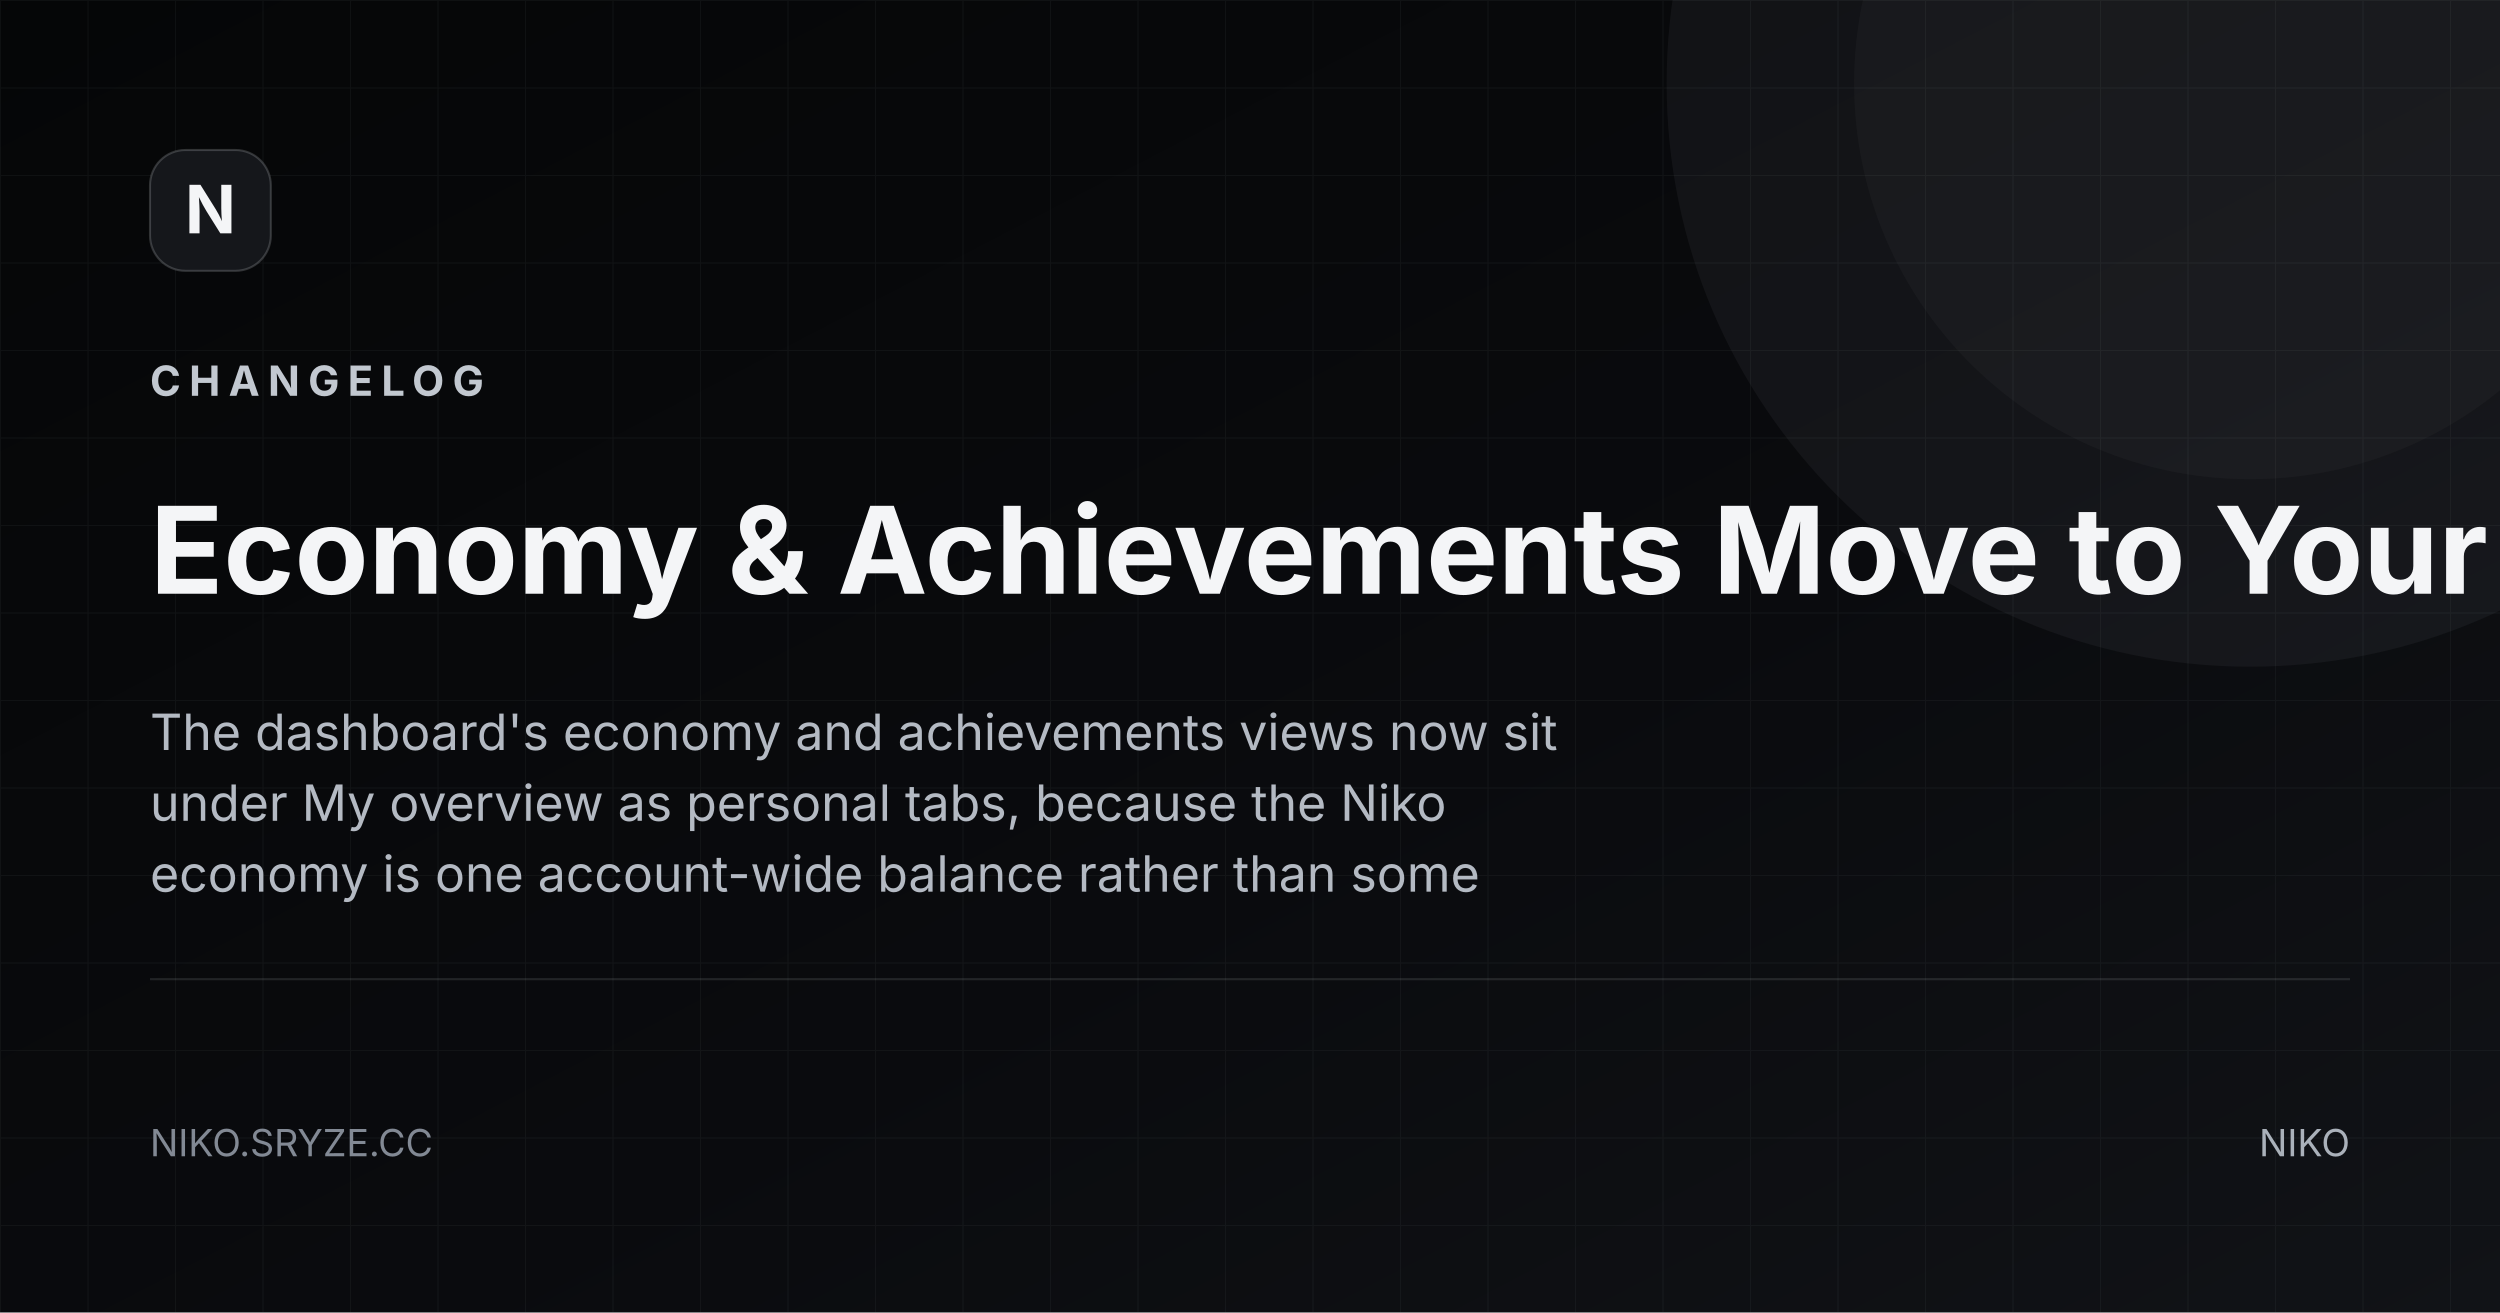
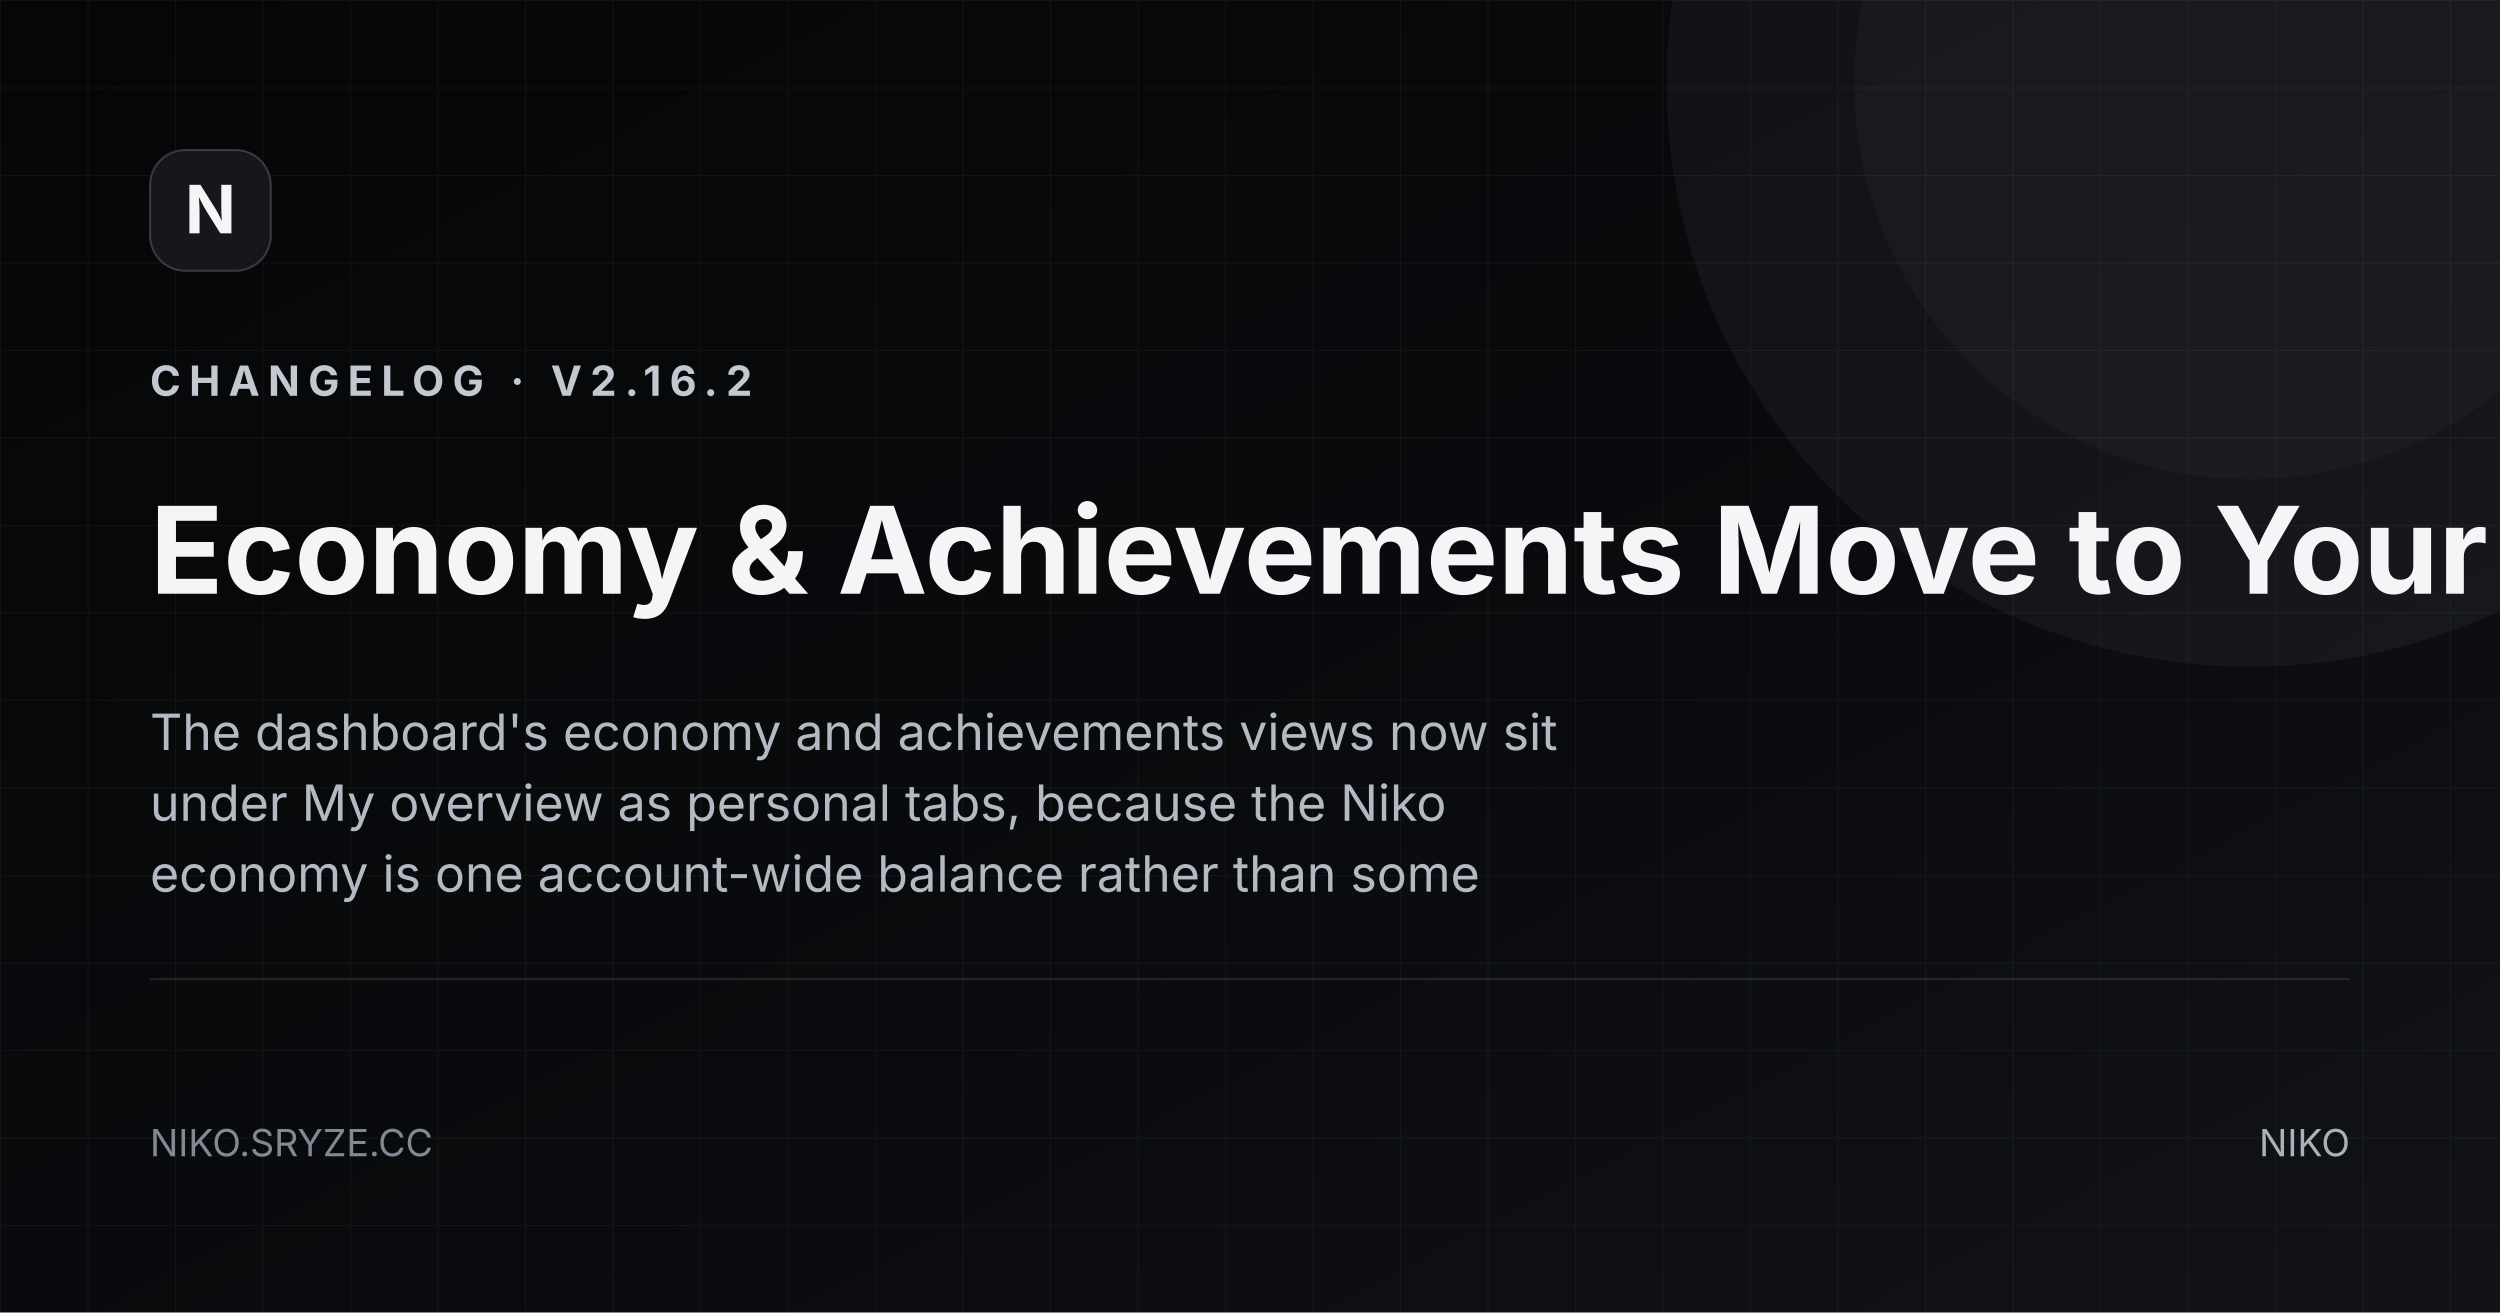
<svg xmlns="http://www.w3.org/2000/svg" width="1200" height="630" viewBox="0 0 1200 630">
  <defs>
    <linearGradient id="bg" x1="0" y1="0" x2="1" y2="1">
      <stop stop-color="#050607" />
      <stop offset=".58" stop-color="#0a0b0e" />
      <stop offset="1" stop-color="#111317" />
    </linearGradient>
    <pattern id="grid" width="42" height="42" patternUnits="userSpaceOnUse">
      <path d="M42 0H0V42" fill="none" stroke="#dce1e8" stroke-opacity=".045" />
    </pattern>
  </defs>
  <rect width="1200" height="630" fill="url(#bg)" />
  <rect width="1200" height="630" fill="url(#grid)" />
  <circle cx="1080" cy="40" r="280" fill="#aab1ba" fill-opacity=".065" />
  <circle cx="1080" cy="40" r="190" fill="#d5d9df" fill-opacity=".035" />
  <path d="M72 470H1128" stroke="#dce1e8" stroke-opacity=".12" />
  <rect x="72" y="72" width="58" height="58" rx="17" fill="#15171b" stroke="#dce1e8" stroke-opacity=".2" />
  <text x="101" y="112" text-anchor="middle" fill="#f4f5f7" font-family="Inter,sans-serif" font-size="32" font-weight="700">N</text>
-   <text x="72" y="190" fill="#c2c8d0" font-family="Inter,sans-serif" font-size="20" font-weight="700" letter-spacing="4">CHANGELOG</text>
+   <text x="72" y="190" fill="#c2c8d0" font-family="Inter,sans-serif" font-size="20" font-weight="700" letter-spacing="4">CHANGELOG · V2.16.2</text>
  <text x="72" y="285" fill="#f4f5f7" font-family="Inter,sans-serif" font-size="58" font-weight="700">Economy &amp; Achievements Move to Your Profile</text>
  <text x="72" y="360" fill="#b4bac3" font-family="Inter,sans-serif" font-size="24">The dashboard's economy and achievements views now sit</text>
  <text x="72" y="394" fill="#b4bac3" font-family="Inter,sans-serif" font-size="24">under My overview as personal tabs, because the Niko</text>
  <text x="72" y="428" fill="#b4bac3" font-family="Inter,sans-serif" font-size="24">economy is one account-wide balance rather than some</text>
  <text x="72" y="555" fill="#828994" font-family="Inter,sans-serif" font-size="18">NIKO.SRYZE.CC</text>
  <text x="1128" y="555" text-anchor="end" fill="#aab1ba" font-family="Inter,sans-serif" font-size="18">NIKO</text>
</svg>
